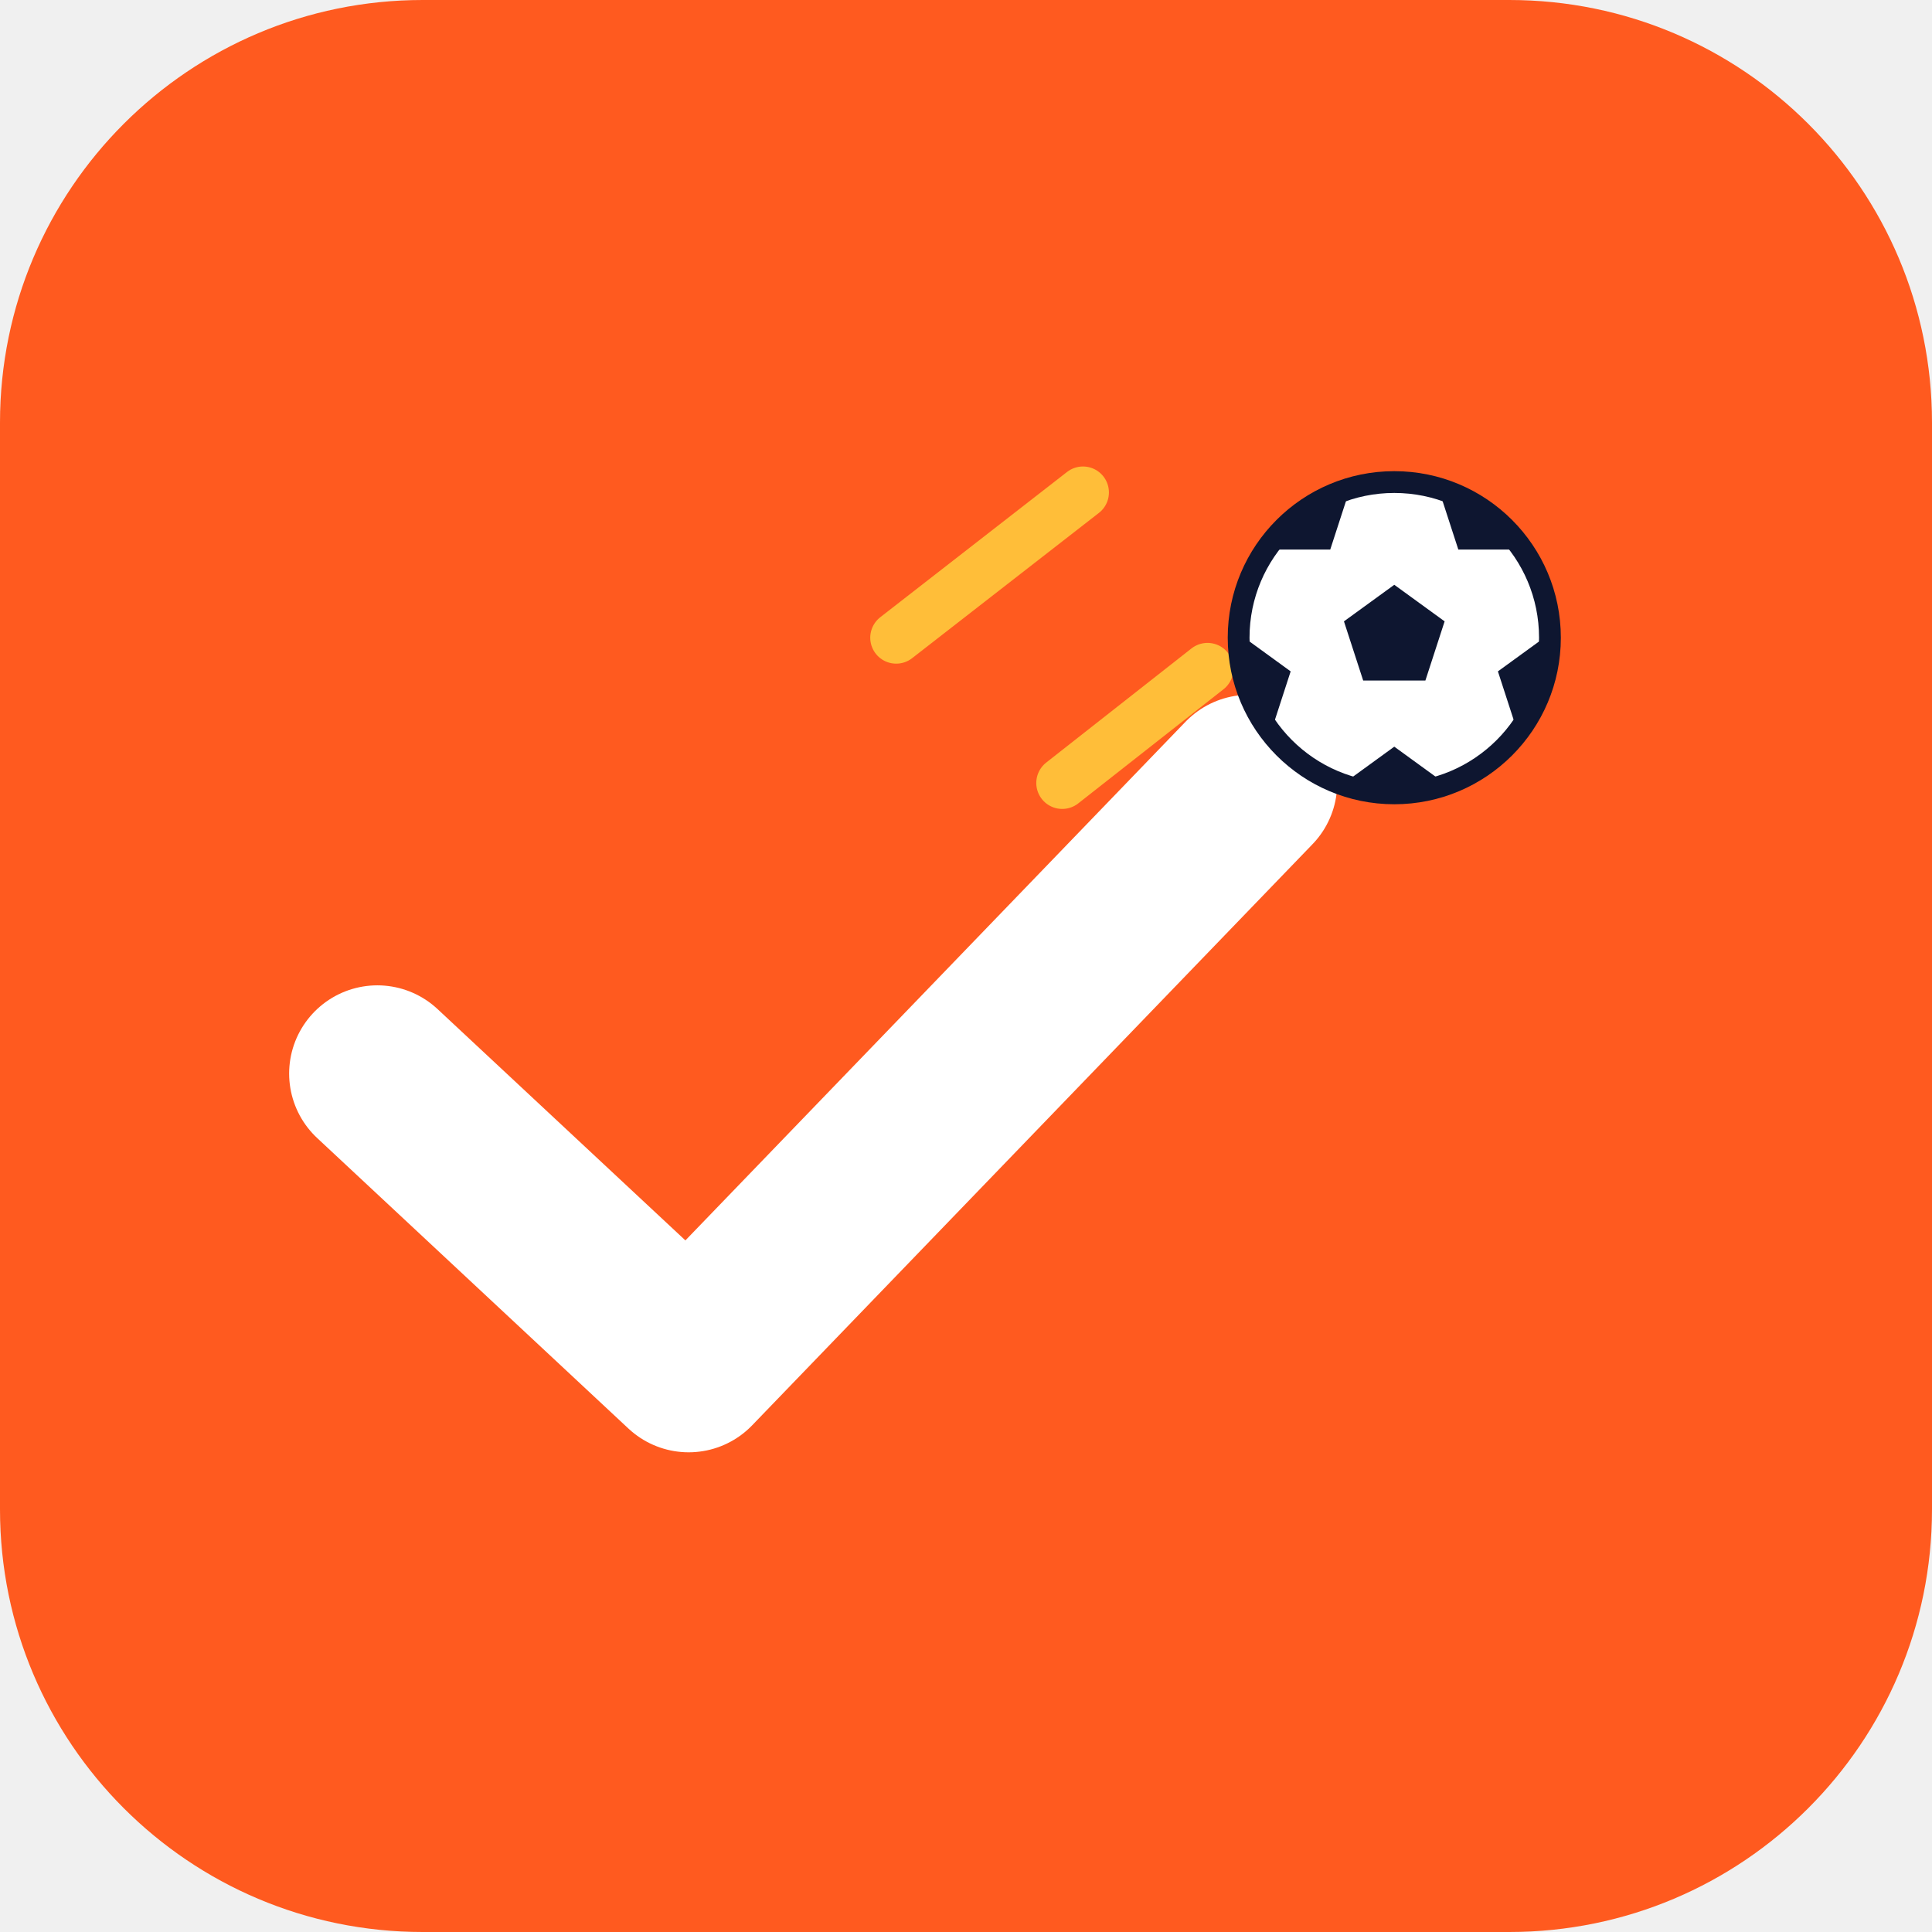
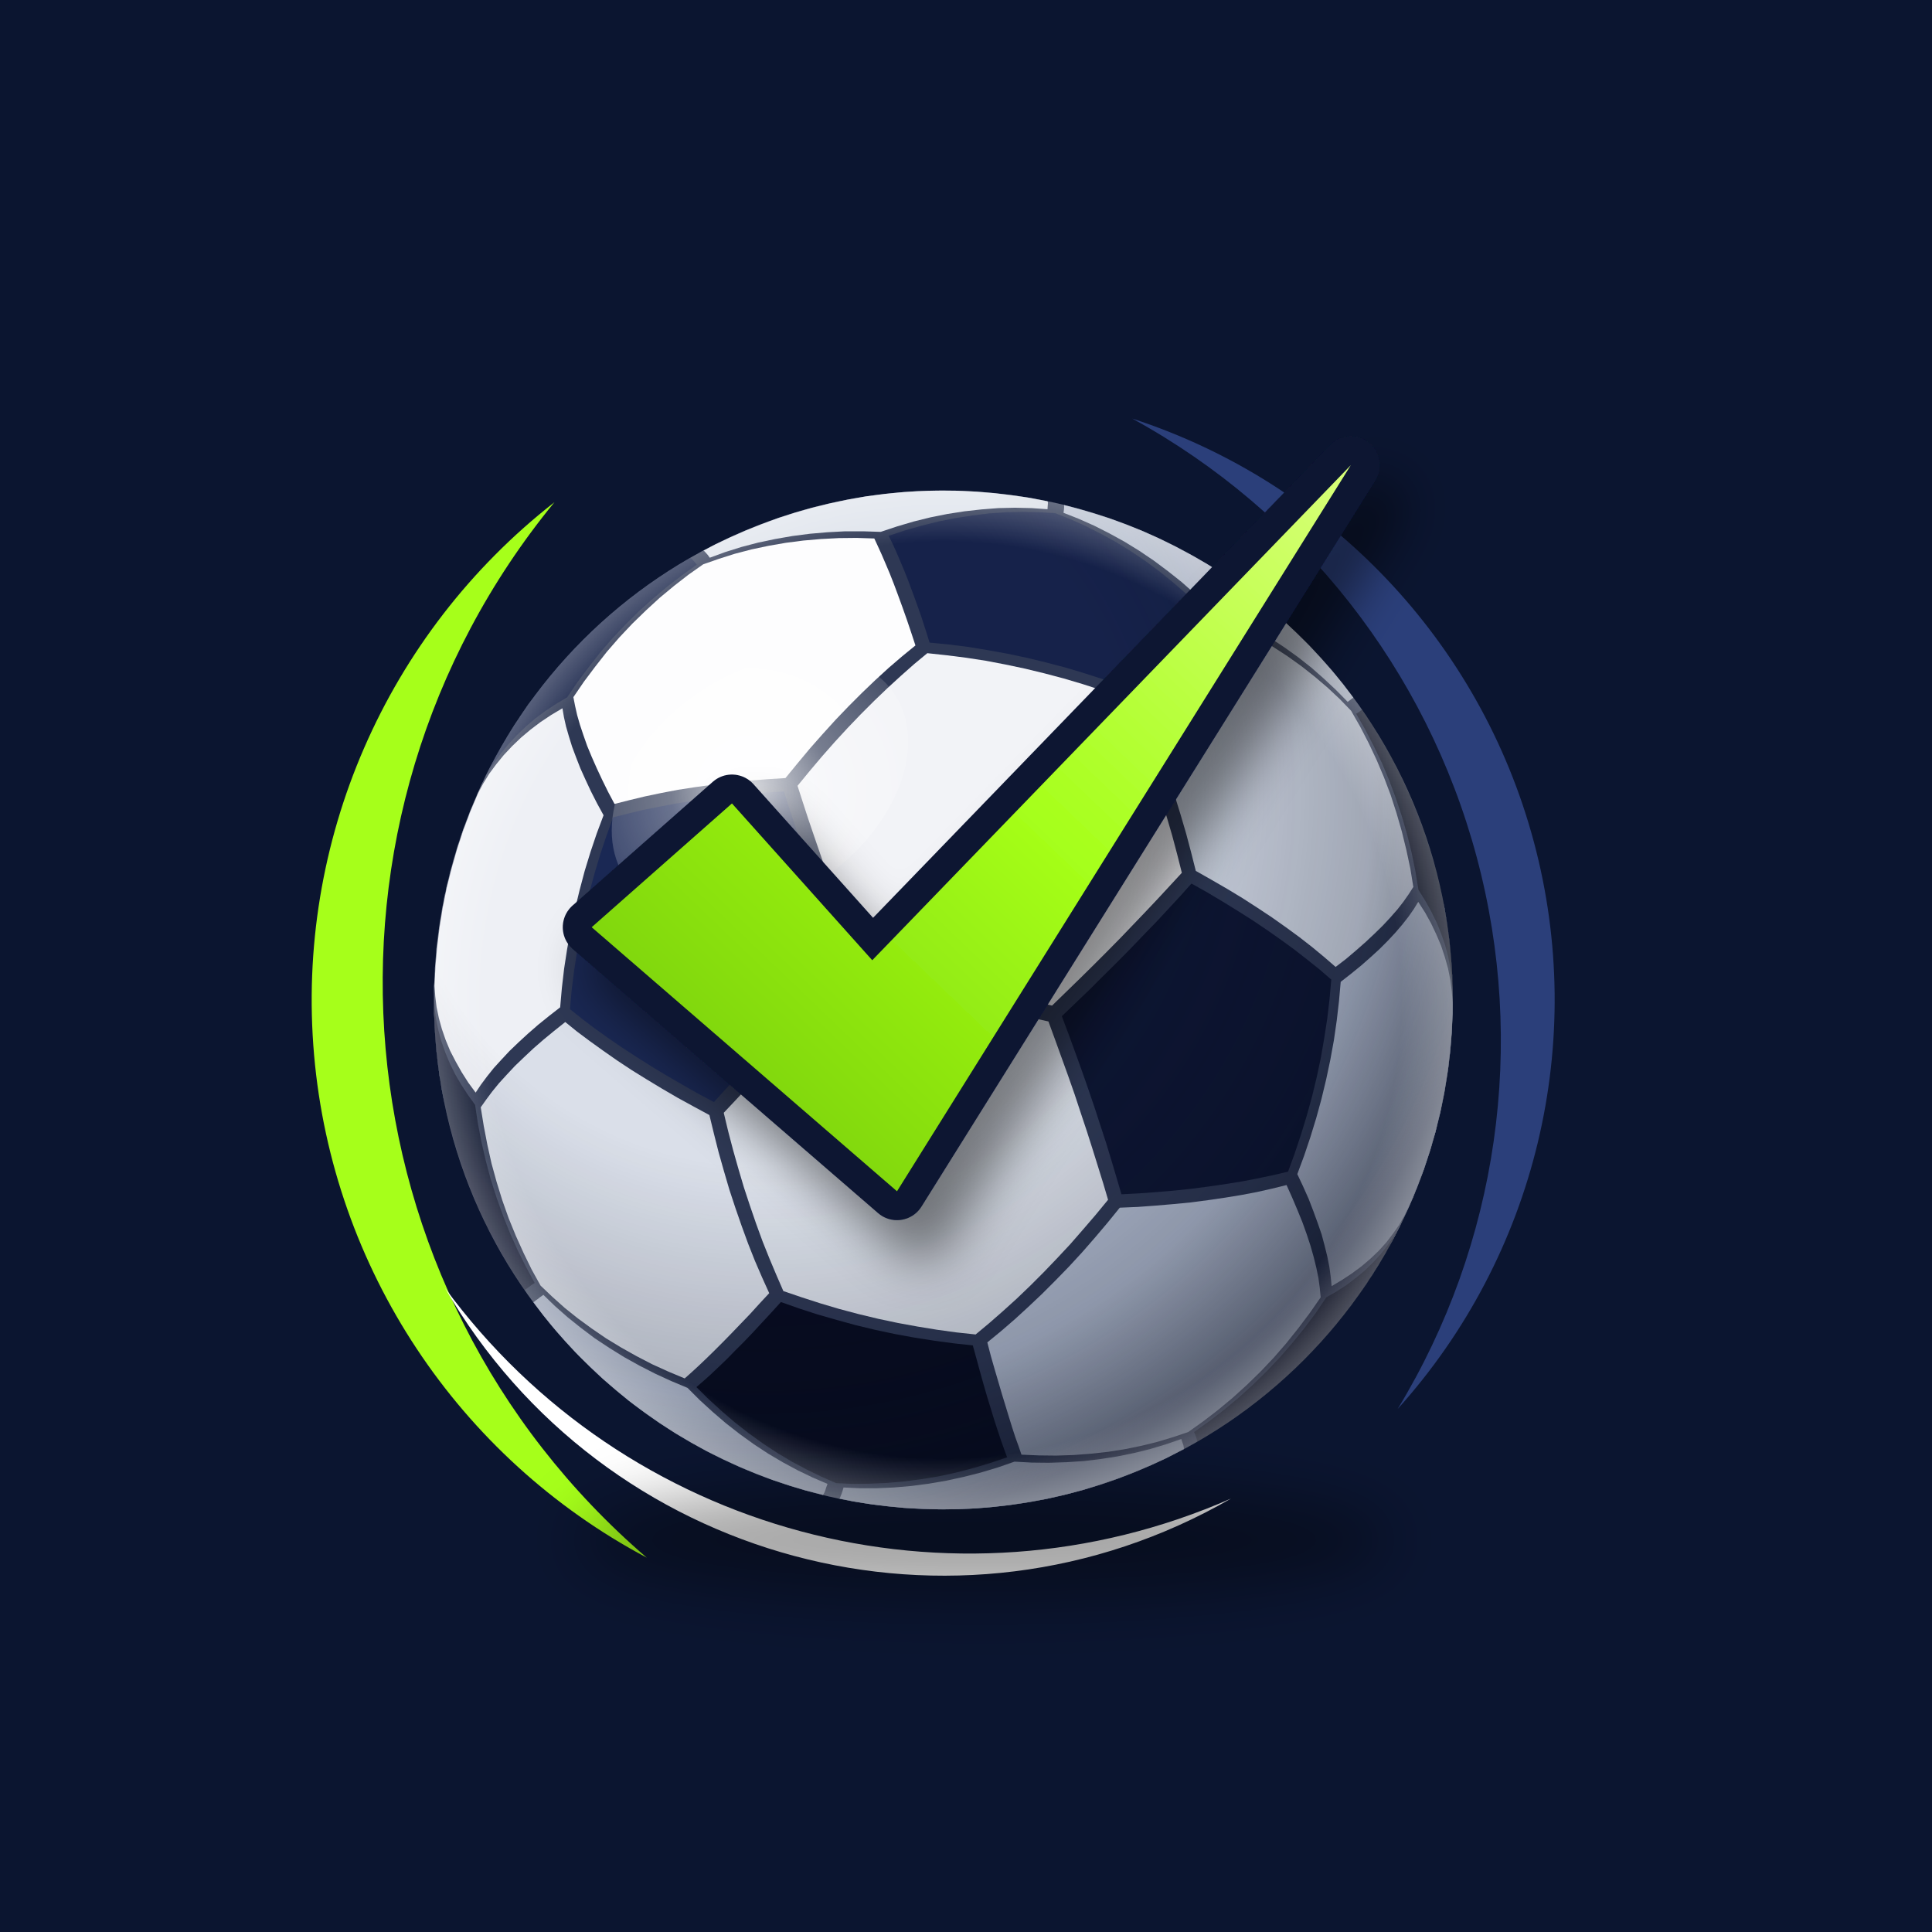
- <svg xmlns="http://www.w3.org/2000/svg" viewBox="0 0 512 512" width="512" height="512">
-   <rect width="512" height="512" rx="112" fill="#FF5A1F" />
-   <g>
-     <g stroke="#FFC93C" stroke-width="13.75" stroke-linecap="round" opacity=".9">
-       <line x1="237.5" y1="169" x2="287" y2="130.5" />
-       <line x1="281.5" y1="207.5" x2="320" y2="177.25" />
-     </g>
-     <path d="M100,284.5 L182.5,361.5 L331,207.5" fill="none" stroke="#FFFFFF" stroke-width="46.75" stroke-linecap="round" stroke-linejoin="round" />
-     <defs>
-       <clipPath id="b3135">
-         <circle cx="369.5" cy="169" r="41.25" />
-       </clipPath>
-     </defs>
-     <circle cx="369.5" cy="169" r="41.25" fill="#FFFFFF" />
-     <g clip-path="url(#b3135)" fill="#0E1630">
-       <polygon points="369.5,154.975 382.839,164.666 377.744,180.346 361.256,180.346 356.161,164.666" />
-       <polygon points="386.472,145.64 381.977,131.804 393.746,123.253 405.515,131.804 401.02,145.64" />
-       <polygon points="396.962,177.923 408.731,169.372 420.5,177.923 416.005,191.759 401.457,191.759" />
-       <polygon points="369.5,197.875 381.269,206.426 376.774,220.262 362.226,220.262 357.731,206.426" />
-       <polygon points="342.038,177.923 337.543,191.759 322.995,191.759 318.5,177.923 330.269,169.372" />
-       <polygon points="352.528,145.64 337.98,145.64 333.485,131.804 345.254,123.253 357.023,131.804" />
-     </g>
-     <circle cx="369.5" cy="169" r="41.25" fill="none" stroke="#0E1630" stroke-width="5.775" />
+ <svg xmlns="http://www.w3.org/2000/svg" viewBox="0 0 1024 1024" width="1024" height="1024">
+   <rect width="1024" height="1024" fill="#0B1530" />
+   <path d="M293.877,266.174 A334.8,334.8 0 0 0 342.821,825.611 A401.76,401.76 0 0 1 293.877,266.174Z" fill="#A6FF1A" />
+   <path d="M235.776,682.55 A305.1,305.1 0 0 0 652.55,794.224 A344.763,344.763 0 0 1 235.776,682.55Z" fill="#FFFFFF" />
+   <path d="M740.779,746.798 A324,324 0 0 0 600.122,221.858 A375.84,375.84 0 0 1 740.779,746.798Z" fill="#2B3F7A" />
+   <defs>
+     <clipPath id="i-clip">
+       <circle cx="500" cy="530" r="270" />
+     </clipPath>
+     <radialGradient id="i-shade" cx="405.5" cy="422" r="391.5" gradientUnits="userSpaceOnUse">
+       <stop offset="0" stop-color="#fff" stop-opacity="0" />
+       <stop offset="0.5" stop-color="#050A1A" stop-opacity="0" />
+       <stop offset="0.82" stop-color="#050A1A" stop-opacity="0.22" />
+       <stop offset="1" stop-color="#050A1A" stop-opacity="0.55" />
+     </radialGradient>
+     <radialGradient id="i-spec" cx="397.4" cy="416.6" r="121.5" gradientUnits="userSpaceOnUse">
+       <stop offset="0" stop-color="#fff" stop-opacity="0.85" />
+       <stop offset="0.35" stop-color="#fff" stop-opacity="0.35" />
+       <stop offset="1" stop-color="#fff" stop-opacity="0" />
+     </radialGradient>
+     <radialGradient id="i-rim" cx="500" cy="530" r="270" gradientUnits="userSpaceOnUse">
+       <stop offset="0.9" stop-color="#FFFFFF" stop-opacity="0" />
+       <stop offset="1" stop-color="#FFFFFF" stop-opacity="0.28" />
+     </radialGradient>
+     <filter id="i-blur" x="-50%" y="-50%" width="200%" height="200%">
+       <feGaussianBlur stdDeviation="16.2" />
+     </filter>
+   </defs>
+   <ellipse cx="521.6" cy="816.2" rx="216" ry="32.4" fill="#000" opacity="0.35" filter="url(#i-blur)" />
+   <g clip-path="url(#i-clip)">
+     <circle cx="500" cy="530" r="270" fill="#2E3854" />
+     <path d="M764.8,477.5L766.0,483.8L767.0,490.0L767.9,496.2L768.6,502.3L769.1,508.4L769.5,514.4L769.8,520.3L770.0,526.1L770.0,531.9L769.9,537.5L769.9,537.5L769.4,547.9L768.5,558.3L767.2,568.7L765.5,579.2L763.3,589.6L760.8,600.0L757.8,610.1L754.5,620.1L750.8,629.9L746.8,639.4L746.8,639.4L744.3,644.9L741.7,650.4L738.9,655.9L735.9,661.4L732.7,666.9L729.4,672.4L725.9,677.9L722.2,683.4L718.4,688.8L714.4,694.1L714.4,694.1L716.5,691.4L718.6,688.5L720.8,685.4L723.0,682.2L725.3,678.9L727.6,675.3L729.9,671.5L732.3,667.6L734.8,663.4L737.2,658.9L737.2,658.9L743.3,647.0L749.0,634.5L754.0,621.5L758.5,608.0L762.2,594.3L765.3,580.3L767.6,566.3L769.1,552.3L769.9,538.4L769.9,524.8L769.9,524.8L769.8,519.0L769.5,513.5L769.1,508.3L768.7,503.2L768.1,498.4L767.6,493.9L766.9,489.5L766.3,485.3L765.6,481.3L764.8,477.5Z" fill="#b4bed2" />
+     <path d="M253.1,420.8L255.4,415.7L257.9,410.6L260.5,405.4L263.2,400.3L266.1,395.2L269.1,390.0L272.3,384.9L275.6,379.8L279.1,374.8L282.7,369.8L282.7,369.8L280.3,373.0L277.9,376.4L275.5,380.0L273.0,383.7L270.5,387.7L268.0,391.9L265.5,396.2L262.9,400.9L260.3,405.7L257.7,410.8L257.7,410.8L252.2,422.9L247.1,435.4L242.6,448.3L238.8,461.6L235.6,475.1L233.2,488.7L231.4,502.3L230.4,515.9L230.0,529.2L230.3,542.3L230.3,542.3L230.6,547.4L230.9,552.2L231.3,556.9L231.8,561.4L232.4,565.7L232.9,569.8L233.6,573.7L234.2,577.5L234.9,581.2L235.6,584.6L235.6,584.6L234.4,578.3L233.3,571.9L232.4,565.6L231.6,559.3L231.0,553.0L230.5,546.8L230.2,540.6L230.0,534.5L230.0,528.5L230.1,522.6L230.1,522.6L230.6,512.3L231.5,501.9L232.8,491.4L234.5,481.0L236.6,470.6L239.2,460.2L242.1,450.0L245.4,440.0L249.1,430.3L253.1,420.8Z" fill="#c7cfde" />
+     <path d="M718.8,378.3L723.6,386.7L728.1,395.4L732.4,404.3L736.3,413.6L739.8,423.0L743.0,432.6L745.8,442.3L748.2,452.0L750.2,461.8L751.8,471.6L751.8,471.6L755.3,477.2L758.5,482.9L761.4,488.8L763.8,494.7L765.9,500.8L767.5,506.8L768.7,512.9L769.5,519.0L769.9,525.0L770.0,531.0L770.0,531.0L770.0,525.3L769.8,519.5L769.5,513.6L769.1,507.7L768.5,501.7L767.8,495.6L766.9,489.5L765.9,483.3L764.8,477.2L763.5,471.0L763.5,471.0L761.0,460.7L758.0,450.5L754.7,440.4L751.0,430.5L746.9,420.8L742.5,411.3L737.8,402.0L732.7,393.1L727.5,384.5L722.0,376.3L722.0,376.3L722.0,376.3L722.0,376.3L722.0,376.3L721.9,376.3L721.9,376.2L721.9,376.2L721.6,376.4L721.0,376.8L720.1,377.5L718.8,378.3Z" fill="#060b1e" />
+     <path d="M640.1,321.0L648.5,324.8L656.8,328.8L664.9,333.2L672.9,337.9L680.6,343.0L688.0,348.3L695.1,353.9L701.8,359.8L708.2,365.8L714.3,372.0L714.3,372.0L715.5,371.1L716.4,370.4L717.0,370.0L717.3,369.8L717.3,369.8L717.3,369.8L717.3,369.8L717.3,369.8L717.3,369.8L717.3,369.8L717.3,369.8L712.0,362.8L706.3,355.8L700.2,348.9L693.8,342.0L687.0,335.3L680.0,328.7L672.6,322.3L664.9,316.2L656.9,310.3L648.7,304.6L648.7,304.6L640.4,299.3L631.9,294.4L623.3,289.8L614.6,285.5L605.9,281.6L597.2,278.1L588.5,274.9L579.8,272.1L571.3,269.6L562.9,267.4L562.9,267.4L563.1,267.5L563.2,267.5L563.4,267.6L563.6,267.6L563.8,267.6L563.9,267.7L564.0,268.2L564.0,269.0L563.9,270.2L563.7,271.8L563.7,271.8L571.8,275.0L579.9,278.6L588.0,282.7L596.0,287.1L603.8,291.9L611.5,297.1L619.0,302.7L626.3,308.5L633.3,314.7L640.1,321.0Z" fill="#c2cada" />
+     <path d="M466.8,281.9L475.5,279.0L484.3,276.4L493.2,274.2L502.2,272.4L511.2,271.0L520.2,270.0L529.1,269.3L538.0,269.1L546.7,269.3L555.2,269.9L555.2,269.9L555.3,268.3L555.4,267.1L555.4,266.2L555.3,265.8L555.1,265.7L554.9,265.6L554.7,265.6L554.6,265.6L554.4,265.5L554.2,265.5L554.2,265.5L545.4,263.8L536.4,262.5L527.2,261.4L517.8,260.6L508.2,260.1L498.4,260.0L488.6,260.2L478.7,260.8L468.8,261.8L458.9,263.1L458.9,263.1L449.3,264.8L439.9,266.8L430.5,269.1L421.4,271.7L412.4,274.6L403.7,277.8L395.2,281.2L387.0,284.8L379.0,288.6L371.4,292.6L371.4,292.6L371.6,292.5L371.9,292.3L372.1,292.2L372.4,292.1L372.6,291.9L373.0,291.9L373.5,292.3L374.2,293.1L375.1,294.1L376.2,295.6L376.2,295.6L384.4,292.6L393.0,289.9L401.8,287.6L410.8,285.7L420.0,284.1L429.3,282.9L438.6,282.1L448.0,281.6L457.4,281.6L466.8,281.9Z" fill="#dfe4ec" />
+     <path d="M744.2,645.2L741.7,650.3L738.8,655.2L735.5,660.0L731.9,664.6L727.9,669.0L723.5,673.3L718.8,677.2L713.8,681.0L708.6,684.4L703.0,687.6L703.0,687.6L697.4,695.9L691.3,704.0L684.9,711.9L678.2,719.6L671.2,727.0L663.9,734.1L656.4,740.9L648.7,747.3L640.9,753.3L632.9,759.0L632.9,759.0L633.6,760.7L634.1,762.1L634.4,763.2L634.4,763.9L634.3,764.2L634.1,764.4L633.8,764.5L633.6,764.6L633.3,764.8L633.1,764.9L633.1,764.9L641.4,760.0L649.8,754.6L658.0,748.9L666.2,742.8L674.2,736.3L682.0,729.5L689.5,722.3L696.8,714.9L703.8,707.1L710.4,699.2L710.4,699.2L714.5,694.0L718.5,688.7L722.2,683.3L725.9,677.9L729.3,672.5L732.6,667.0L735.8,661.6L738.7,656.1L741.5,650.7L744.2,645.2Z" fill="#060b1e" />
+     <path d="M300.6,369.6L306.1,361.5L312.1,353.5L318.3,345.6L324.9,338.0L331.8,330.7L338.9,323.7L346.3,317.1L353.8,310.8L361.5,304.9L369.3,299.3L369.3,299.3L368.2,297.9L367.3,296.9L366.6,296.2L366.0,295.8L365.7,295.8L365.4,295.9L365.2,296.1L364.9,296.2L364.7,296.3L364.5,296.5L364.5,296.5L356.0,301.6L347.5,307.2L339.2,313.1L330.9,319.5L322.9,326.2L315.1,333.3L307.5,340.7L300.2,348.3L293.3,356.3L286.7,364.4L286.7,364.4L283.0,369.3L279.4,374.3L276.0,379.3L272.7,384.3L269.5,389.4L266.5,394.4L263.6,399.5L260.9,404.6L258.3,409.7L255.8,414.8L255.8,414.8L258.7,409.4L261.9,404.2L265.6,399.2L269.6,394.3L274.0,389.6L278.7,385.1L283.7,380.8L289.1,376.8L294.7,373.1L300.6,369.6Z" fill="#152147" />
+     <path d="M626.1,768.7L626.4,768.6L626.6,768.5L626.9,768.3L627.1,768.2L627.4,768.1L627.5,767.7L627.4,767.0L627.2,765.9L626.7,764.5L626.1,762.7L626.1,762.7L618.0,765.5L609.7,768.0L601.2,770.1L592.4,771.9L583.5,773.3L574.4,774.4L565.2,775.0L556.0,775.3L546.8,775.2L537.7,774.7L537.7,774.7L528.8,777.8L519.8,780.5L510.7,782.8L501.5,784.8L492.2,786.4L483.0,787.6L473.8,788.4L464.8,788.8L455.8,788.8L447.1,788.4L447.1,788.4L446.5,790.4L446.0,791.9L445.5,793.1L445.2,793.9L444.9,794.3L444.7,794.3L444.5,794.2L444.3,794.2L444.2,794.2L444.0,794.1L444.0,794.1L452.4,795.8L461.1,797.2L470.0,798.3L479.1,799.2L488.3,799.7L497.7,800.0L507.2,799.9L516.7,799.5L526.3,798.7L535.8,797.6L535.8,797.6L545.6,796.1L555.3,794.3L564.9,792.1L574.3,789.6L583.6,786.7L592.6,783.6L601.4,780.2L609.9,776.6L618.2,772.8L626.1,768.7Z" fill="#b4bed2" />
+     <path d="M435.4,792.1L435.5,792.2L435.7,792.2L435.9,792.3L436.1,792.3L436.3,792.3L436.5,791.9L436.9,791.2L437.4,790.0L437.9,788.4L438.6,786.5L438.6,786.5L430.7,783.1L422.8,779.3L415.0,775.1L407.2,770.5L399.6,765.5L392.1,760.1L384.8,754.4L377.8,748.4L370.9,742.1L364.4,735.6L364.4,735.6L355.8,732.0L347.3,728.1L338.9,723.8L330.8,719.3L322.9,714.4L315.2,709.3L307.9,703.8L300.9,698.2L294.2,692.3L288.0,686.3L288.0,686.3L286.3,687.5L284.9,688.6L283.9,689.3L283.2,689.9L282.8,690.2L282.7,690.2L282.7,690.2L282.7,690.2L282.7,690.2L282.7,690.2L282.7,690.2L288.0,697.2L293.6,704.1L299.6,710.9L305.8,717.6L312.5,724.2L319.4,730.7L326.6,736.9L334.0,743.0L341.7,748.7L349.7,754.3L349.7,754.3L357.9,759.6L366.2,764.5L374.7,769.2L383.4,773.5L392.1,777.5L400.8,781.1L409.5,784.4L418.2,787.3L426.8,789.9L435.4,792.1Z" fill="#b4bed2" />
+     <path d="M283.4,680.0L278.8,671.5L274.4,662.7L270.3,653.6L266.6,644.3L263.2,634.8L260.1,625.1L257.5,615.3L255.2,605.4L253.3,595.5L251.8,585.6L251.8,585.6L248.0,580.3L244.4,574.8L241.2,569.3L238.4,563.6L236.0,557.8L234.0,552.1L232.4,546.3L231.2,540.5L230.4,534.7L230.1,529.0L230.1,529.0L230.0,535.0L230.2,541.0L230.5,547.1L231.0,553.3L231.6,559.5L232.4,565.8L233.3,572.1L234.4,578.4L235.6,584.7L237.0,591.0L237.0,591.0L239.5,601.0L242.4,610.9L245.7,620.8L249.4,630.5L253.4,640.0L257.8,649.4L262.5,658.4L267.5,667.2L272.7,675.7L278.1,683.8L278.1,683.8L278.1,683.8L278.1,683.8L278.1,683.8L278.1,683.8L278.1,683.7L278.5,683.4L279.3,682.9L280.4,682.1L281.7,681.1L283.4,680.0Z" fill="#0c132d" />
+     <path d="M751.7,478.0L749.3,481.9L746.5,485.9L743.2,490.1L739.6,494.3L735.6,498.6L731.2,503.0L726.5,507.3L721.5,511.7L716.1,516.1L710.6,520.4L710.6,520.4L709.7,530.6L708.5,540.9L707.0,551.3L705.1,561.7L702.9,572.1L700.4,582.5L697.6,592.7L694.5,602.8L691.2,612.6L687.6,622.3L687.6,622.3L690.7,628.9L693.6,635.4L696.1,641.9L698.4,648.2L700.5,654.3L702.1,660.3L703.5,666.0L704.6,671.5L705.3,676.7L705.8,681.7L705.8,681.7L711.3,678.4L716.6,674.9L721.6,671.2L726.3,667.2L730.7,663.0L734.7,658.6L738.3,653.9L741.6,649.2L744.4,644.3L746.9,639.2L746.9,639.2L750.9,629.7L754.6,620.0L757.9,610.0L760.8,599.8L763.4,589.4L765.5,579.0L767.2,568.6L768.5,558.1L769.4,547.7L769.9,537.4L769.9,537.4L769.9,531.5L769.5,525.5L768.7,519.4L767.5,513.3L765.8,507.3L763.8,501.2L761.3,495.3L758.5,489.4L755.3,483.6L751.7,478.0Z" fill="#b4bed2" />
+     <path d="M296.9,533.9L297.8,523.7L299.0,513.4L300.6,503.0L302.5,492.5L304.7,482.1L307.2,471.8L309.9,461.6L313.0,451.5L316.3,441.7L319.9,432.1L319.9,432.1L316.4,425.7L313.2,419.4L310.3,413.2L307.6,407.2L305.3,401.3L303.2,395.7L301.5,390.2L300.0,385.0L298.9,380.1L298.1,375.4L298.1,375.4L292.2,378.9L286.5,382.7L281.2,386.7L276.1,391.0L271.4,395.5L267.0,400.2L263.0,405.1L259.3,410.1L256.1,415.3L253.3,420.6L253.3,420.6L249.3,430.1L245.6,439.9L242.3,449.9L239.4,460.1L236.8,470.4L234.7,480.8L233.0,491.3L231.7,501.8L230.8,512.2L230.3,522.5L230.3,522.5L230.7,528.1L231.4,533.8L232.6,539.6L234.2,545.4L236.2,551.2L238.6,557.0L241.5,562.6L244.7,568.3L248.2,573.8L252.1,579.1L252.1,579.1L254.9,574.9L258.1,570.6L261.7,566.1L265.8,561.6L270.1,557.0L274.9,552.4L279.9,547.8L285.3,543.1L291.0,538.5L296.9,533.9Z" fill="#eef0f5" />
+     <path d="M594.5,363.6L599.3,358.2L604.0,353.0L608.5,348.0L613.0,343.3L617.3,338.8L621.4,334.6L625.3,330.8L628.9,327.2L632.4,324.0L635.6,321.2L635.6,321.2L628.8,314.8L621.8,308.7L614.5,302.8L607.0,297.3L599.3,292.1L591.5,287.3L583.5,282.9L575.4,278.8L567.4,275.2L559.3,272.0L559.3,272.0L550.8,271.5L542.1,271.3L533.3,271.5L524.4,272.1L515.4,273.2L506.4,274.6L497.4,276.4L488.5,278.6L479.7,281.1L471.0,284.0L471.0,284.0L473.0,288.0L475.0,292.4L477.1,297.3L479.3,302.5L481.5,308.1L483.7,314.0L486.0,320.3L488.3,326.8L490.5,333.6L492.7,340.6L492.7,340.6L502.9,341.6L513.3,342.9L523.6,344.6L534.1,346.5L544.5,348.7L554.8,351.2L565.0,353.9L575.0,356.9L584.9,360.1L594.5,363.6Z" fill="#16224a" />
+     <path d="M533.8,772.4L532.2,768.1L530.5,763.3L528.8,758.2L527.0,752.7L525.2,746.8L523.3,740.6L521.4,734.1L519.5,727.3L517.6,720.3L515.6,713.1L515.6,713.1L505.5,712.0L495.2,710.6L484.9,709.0L474.5,707.1L464.1,704.9L453.7,702.4L443.5,699.6L433.4,696.7L423.5,693.5L413.9,690.1L413.9,690.1L408.8,695.7L403.8,701.1L398.9,706.4L394.1,711.4L389.4,716.1L385.0,720.6L380.7,724.7L376.6,728.6L372.8,732.0L369.1,735.2L369.1,735.2L375.7,741.7L382.6,748.0L389.6,754.0L396.9,759.7L404.4,765.1L412.0,770.1L419.7,774.7L427.6,778.9L435.4,782.7L443.2,786.1L443.2,786.1L452.0,786.5L460.9,786.4L469.9,786.0L479.1,785.2L488.3,784.0L497.5,782.5L506.7,780.5L515.9,778.1L524.9,775.4L533.8,772.4Z" fill="#070c20" />
+     <path d="M641.9,325.8L638.7,328.7L635.3,331.9L631.6,335.4L627.7,339.3L623.7,343.5L619.4,347.9L614.9,352.7L610.3,357.6L605.6,362.8L600.7,368.2L600.7,368.2L604.7,376.5L608.7,385.1L612.4,394.1L616.1,403.3L619.5,412.7L622.8,422.3L625.8,432.0L628.7,441.9L631.3,451.7L633.8,461.6L633.8,461.6L642.1,466.3L650.4,471.1L658.5,476.0L666.4,481.1L674.1,486.2L681.6,491.5L688.7,496.7L695.5,502.0L701.9,507.3L707.9,512.5L707.9,512.5L713.5,508.2L718.8,503.7L723.8,499.3L728.5,494.9L732.9,490.6L736.9,486.3L740.6,482.1L743.8,478.0L746.6,474.0L749.1,470.1L749.1,470.1L747.5,460.3L745.4,450.5L743.0,440.7L740.2,431.0L737.1,421.4L733.5,411.9L729.6,402.7L725.4,393.8L720.9,385.1L716.1,376.7L716.1,376.7L710.1,370.5L703.7,364.5L696.9,358.7L689.8,353.1L682.4,347.8L674.7,342.8L666.8,338.0L658.6,333.6L650.3,329.5L641.9,325.8Z" fill="#cdd4e1" />
+     <path d="M416.3,412.4L422.7,404.6L429.2,396.8L436.0,389.1L442.8,381.6L449.8,374.3L456.8,367.3L463.9,360.5L471.0,354.0L478.1,347.9L485.2,342.1L485.2,342.1L482.9,335.1L480.6,328.3L478.3,321.8L476.0,315.5L473.8,309.6L471.6,304.0L469.4,298.8L467.3,293.9L465.3,289.5L463.4,285.4L463.4,285.4L454.0,285.1L444.6,285.2L435.1,285.7L425.8,286.5L416.5,287.7L407.3,289.3L398.3,291.2L389.5,293.5L381.0,296.2L372.7,299.1L372.7,299.1L364.9,304.6L357.3,310.5L349.7,316.8L342.4,323.5L335.2,330.5L328.3,337.8L321.7,345.4L315.5,353.3L309.5,361.3L303.9,369.5L303.9,369.5L304.8,374.1L305.9,379.0L307.4,384.2L309.2,389.6L311.2,395.3L313.6,401.1L316.3,407.2L319.2,413.4L322.3,419.7L325.7,426.1L325.7,426.1L333.6,424.1L341.9,422.1L350.5,420.3L359.4,418.6L368.5,417.2L377.9,415.9L387.4,414.7L397.0,413.8L406.6,413.0L416.3,412.4Z" fill="#fdfdfe" />
+     <path d="M700.0,687.6L699.5,682.6L698.8,677.4L697.7,672.0L696.3,666.3L694.6,660.3L692.6,654.2L690.3,647.8L687.7,641.4L684.9,634.8L681.9,628.1L681.9,628.1L674.2,630.0L666.2,631.8L657.8,633.4L649.2,634.8L640.3,636.1L631.2,637.3L621.9,638.2L612.5,639.0L603.0,639.7L593.5,640.1L593.5,640.1L587.0,648.1L580.4,655.9L573.6,663.7L566.6,671.3L559.5,678.6L552.3,685.8L545.0,692.7L537.8,699.3L530.5,705.6L523.3,711.5L523.3,711.5L525.2,718.8L527.2,725.8L529.2,732.6L531.1,739.1L533.0,745.3L534.8,751.2L536.5,756.7L538.2,761.9L539.9,766.6L541.4,771.0L541.4,771.0L550.6,771.4L559.8,771.5L569.0,771.2L578.2,770.5L587.3,769.5L596.2,768.1L605.0,766.3L613.5,764.2L621.8,761.7L629.8,759.0L629.8,759.0L637.8,753.3L645.6,747.3L653.3,740.9L660.8,734.1L668.1,727.0L675.1,719.6L681.8,711.9L688.2,703.9L694.3,695.8L700.0,687.6Z" fill="#b4bed2" />
+     <path d="M407.7,685.4L403.9,677.0L400.1,668.2L396.5,659.1L393.1,649.8L389.8,640.3L386.6,630.6L383.7,620.7L380.9,610.8L378.4,600.9L376.0,591.0L376.0,591.0L367.5,586.4L359.1,581.8L350.7,576.9L342.6,572.0L334.7,567.1L327.0,562.0L319.7,556.9L312.6,551.8L305.9,546.8L299.6,541.7L299.6,541.7L293.7,546.4L288.1,551.0L282.7,555.7L277.7,560.4L272.9,565.0L268.6,569.6L264.5,574.1L260.9,578.5L257.7,582.8L254.8,586.9L254.8,586.9L256.4,596.8L258.3,606.7L260.5,616.6L263.2,626.4L266.2,636.1L269.6,645.7L273.4,655.0L277.5,664.1L281.8,672.9L286.5,681.4L286.5,681.4L292.7,687.3L299.3,693.2L306.3,698.8L313.7,704.2L321.3,709.4L329.2,714.2L337.4,718.8L345.7,723.1L354.3,727.0L362.9,730.6L362.9,730.6L366.5,727.4L370.3,723.9L374.3,720.1L378.6,715.9L383.1,711.4L387.7,706.7L392.5,701.7L397.5,696.5L402.5,691.0L407.7,685.4Z" fill="#dadfe9" />
+     <path d="M682.7,621.0L686.2,611.4L689.5,601.5L692.6,591.4L695.4,581.2L697.9,570.9L700.1,560.5L701.9,550.1L703.5,539.7L704.7,529.4L705.6,519.2L705.6,519.2L699.6,514.0L693.1,508.8L686.3,503.5L679.2,498.3L671.8,493.1L664.1,487.9L656.2,482.9L648.1,477.9L639.9,473.0L631.5,468.3L631.5,468.3L625.5,475.0L619.2,481.8L612.7,488.8L605.9,495.8L599.0,503.0L591.9,510.2L584.7,517.3L577.5,524.5L570.1,531.6L562.8,538.6L562.8,538.6L566.4,548.2L569.9,557.8L573.4,567.5L576.8,577.2L580.1,586.9L583.2,596.4L586.3,605.9L589.1,615.1L591.8,624.2L594.4,633.0L594.4,633.0L603.9,632.5L613.4,631.8L622.8,631.0L632.1,630.0L641.2,628.8L650.1,627.5L658.7,626.1L667.0,624.5L675.0,622.8L682.7,621.0Z" fill="#0d1532" />
+     <path d="M448.5,512.8L444.9,503.3L441.2,493.7L437.7,484.1L434.2,474.5L430.7,464.9L427.4,455.5L424.2,446.2L421.2,437.1L418.3,428.2L415.5,419.5L415.5,419.5L405.9,420.1L396.2,420.9L386.6,421.9L377.1,423.1L367.8,424.4L358.7,425.8L349.8,427.5L341.2,429.2L332.9,431.2L325.0,433.2L325.0,433.2L321.5,442.8L318.2,452.6L315.2,462.7L312.4,472.9L310.0,483.2L307.8,493.6L305.9,504.0L304.3,514.4L303.0,524.7L302.1,534.9L302.1,534.9L308.4,539.9L315.1,545.0L322.1,550.0L329.5,555.1L337.2,560.1L345.1,565.1L353.2,570.0L361.5,574.8L369.9,579.6L378.4,584.1L378.4,584.1L384.6,577.3L391.1,570.4L397.8,563.3L404.7,556.1L411.8,548.8L419.0,541.5L426.3,534.3L433.7,527.0L441.1,519.9L448.5,512.8Z" fill="#1a2854" />
+     <path d="M557.6,533.0L564.9,525.9L572.2,518.8L579.5,511.6L586.7,504.4L593.8,497.2L600.7,490.0L607.4,483.0L614.0,476.0L620.3,469.2L626.4,462.6L626.4,462.6L623.9,452.7L621.3,442.9L618.4,433.0L615.3,423.3L612.0,413.7L608.5,404.3L604.9,395.1L601.2,386.2L597.3,377.5L593.4,369.2L593.4,369.2L583.8,365.8L573.9,362.6L563.8,359.6L553.6,356.9L543.3,354.4L532.9,352.2L522.4,350.2L512.0,348.6L501.7,347.3L491.5,346.2L491.5,346.2L484.5,352.0L477.5,358.2L470.4,364.7L463.3,371.5L456.3,378.5L449.3,385.8L442.4,393.3L435.7,400.9L429.1,408.7L422.7,416.5L422.7,416.5L425.5,425.2L428.4,434.1L431.5,443.2L434.7,452.5L438.0,462.0L441.4,471.5L444.9,481.1L448.5,490.8L452.1,500.4L455.7,509.9L455.7,509.9L465.7,512.1L475.8,514.4L486.0,516.6L496.4,518.9L506.8,521.3L517.1,523.6L527.4,526.0L537.6,528.3L547.7,530.7L557.6,533.0Z" fill="#f2f3f7" />
+     <path d="M587.3,635.9L584.7,627.1L581.9,618.1L579.0,608.8L576.0,599.4L572.8,589.8L569.6,580.1L566.2,570.4L562.7,560.7L559.2,551.0L555.7,541.4L555.7,541.4L545.8,539.2L535.7,536.9L525.5,534.6L515.2,532.3L504.8,529.9L494.4,527.6L484.1,525.3L473.9,522.9L463.7,520.7L453.8,518.4L453.8,518.4L446.4,525.5L439.0,532.7L431.7,540.0L424.3,547.3L417.1,554.6L410.0,561.8L403.1,569.0L396.4,576.1L389.9,583.1L383.6,589.8L383.6,589.8L386.0,599.8L388.6,609.7L391.4,619.6L394.3,629.4L397.5,639.1L400.8,648.7L404.2,658.0L407.8,667.0L411.5,675.8L415.2,684.3L415.2,684.3L424.9,687.6L434.8,690.8L444.9,693.8L455.1,696.5L465.5,699.0L475.9,701.2L486.3,703.1L496.7,704.8L506.9,706.2L517.1,707.3L517.1,707.3L524.3,701.3L531.5,695.0L538.8,688.4L546.0,681.5L553.2,674.3L560.3,666.9L567.3,659.4L574.1,651.6L580.8,643.8L587.3,635.9Z" fill="#dce1ea" />
+     <circle cx="500" cy="530" r="270" fill="url(#i-shade)" />
+     <circle cx="500" cy="530" r="270" fill="url(#i-rim)" />
+     <ellipse cx="402.8" cy="416.6" rx="86.4" ry="59.4" transform="rotate(-35 402.8 416.6)" fill="url(#i-spec)" />
  </g>
+   <defs>
+     <linearGradient id="ic-g" x1="0" y1="1" x2="1" y2="0">
+       <stop offset="0" stop-color="#6FC400" />
+       <stop offset="0.55" stop-color="#A6FF1A" />
+       <stop offset="1" stop-color="#D8FF7A" />
+     </linearGradient>
+     <filter id="ic-sh" x="-30%" y="-30%" width="160%" height="160%">
+       <feDropShadow dx="13.122" dy="21.87" stdDeviation="13.122" flood-color="#000" flood-opacity="0.45" />
+     </filter>
+   </defs>
+   <polygon points="313.592,491.444 387.95,425.834 462.308,508.94 716,246.5 475.43,631.412" fill="url(#ic-g)" stroke="#0B1530" stroke-width="30.618" stroke-linejoin="round" paint-order="stroke" filter="url(#ic-sh)" />
</svg>
